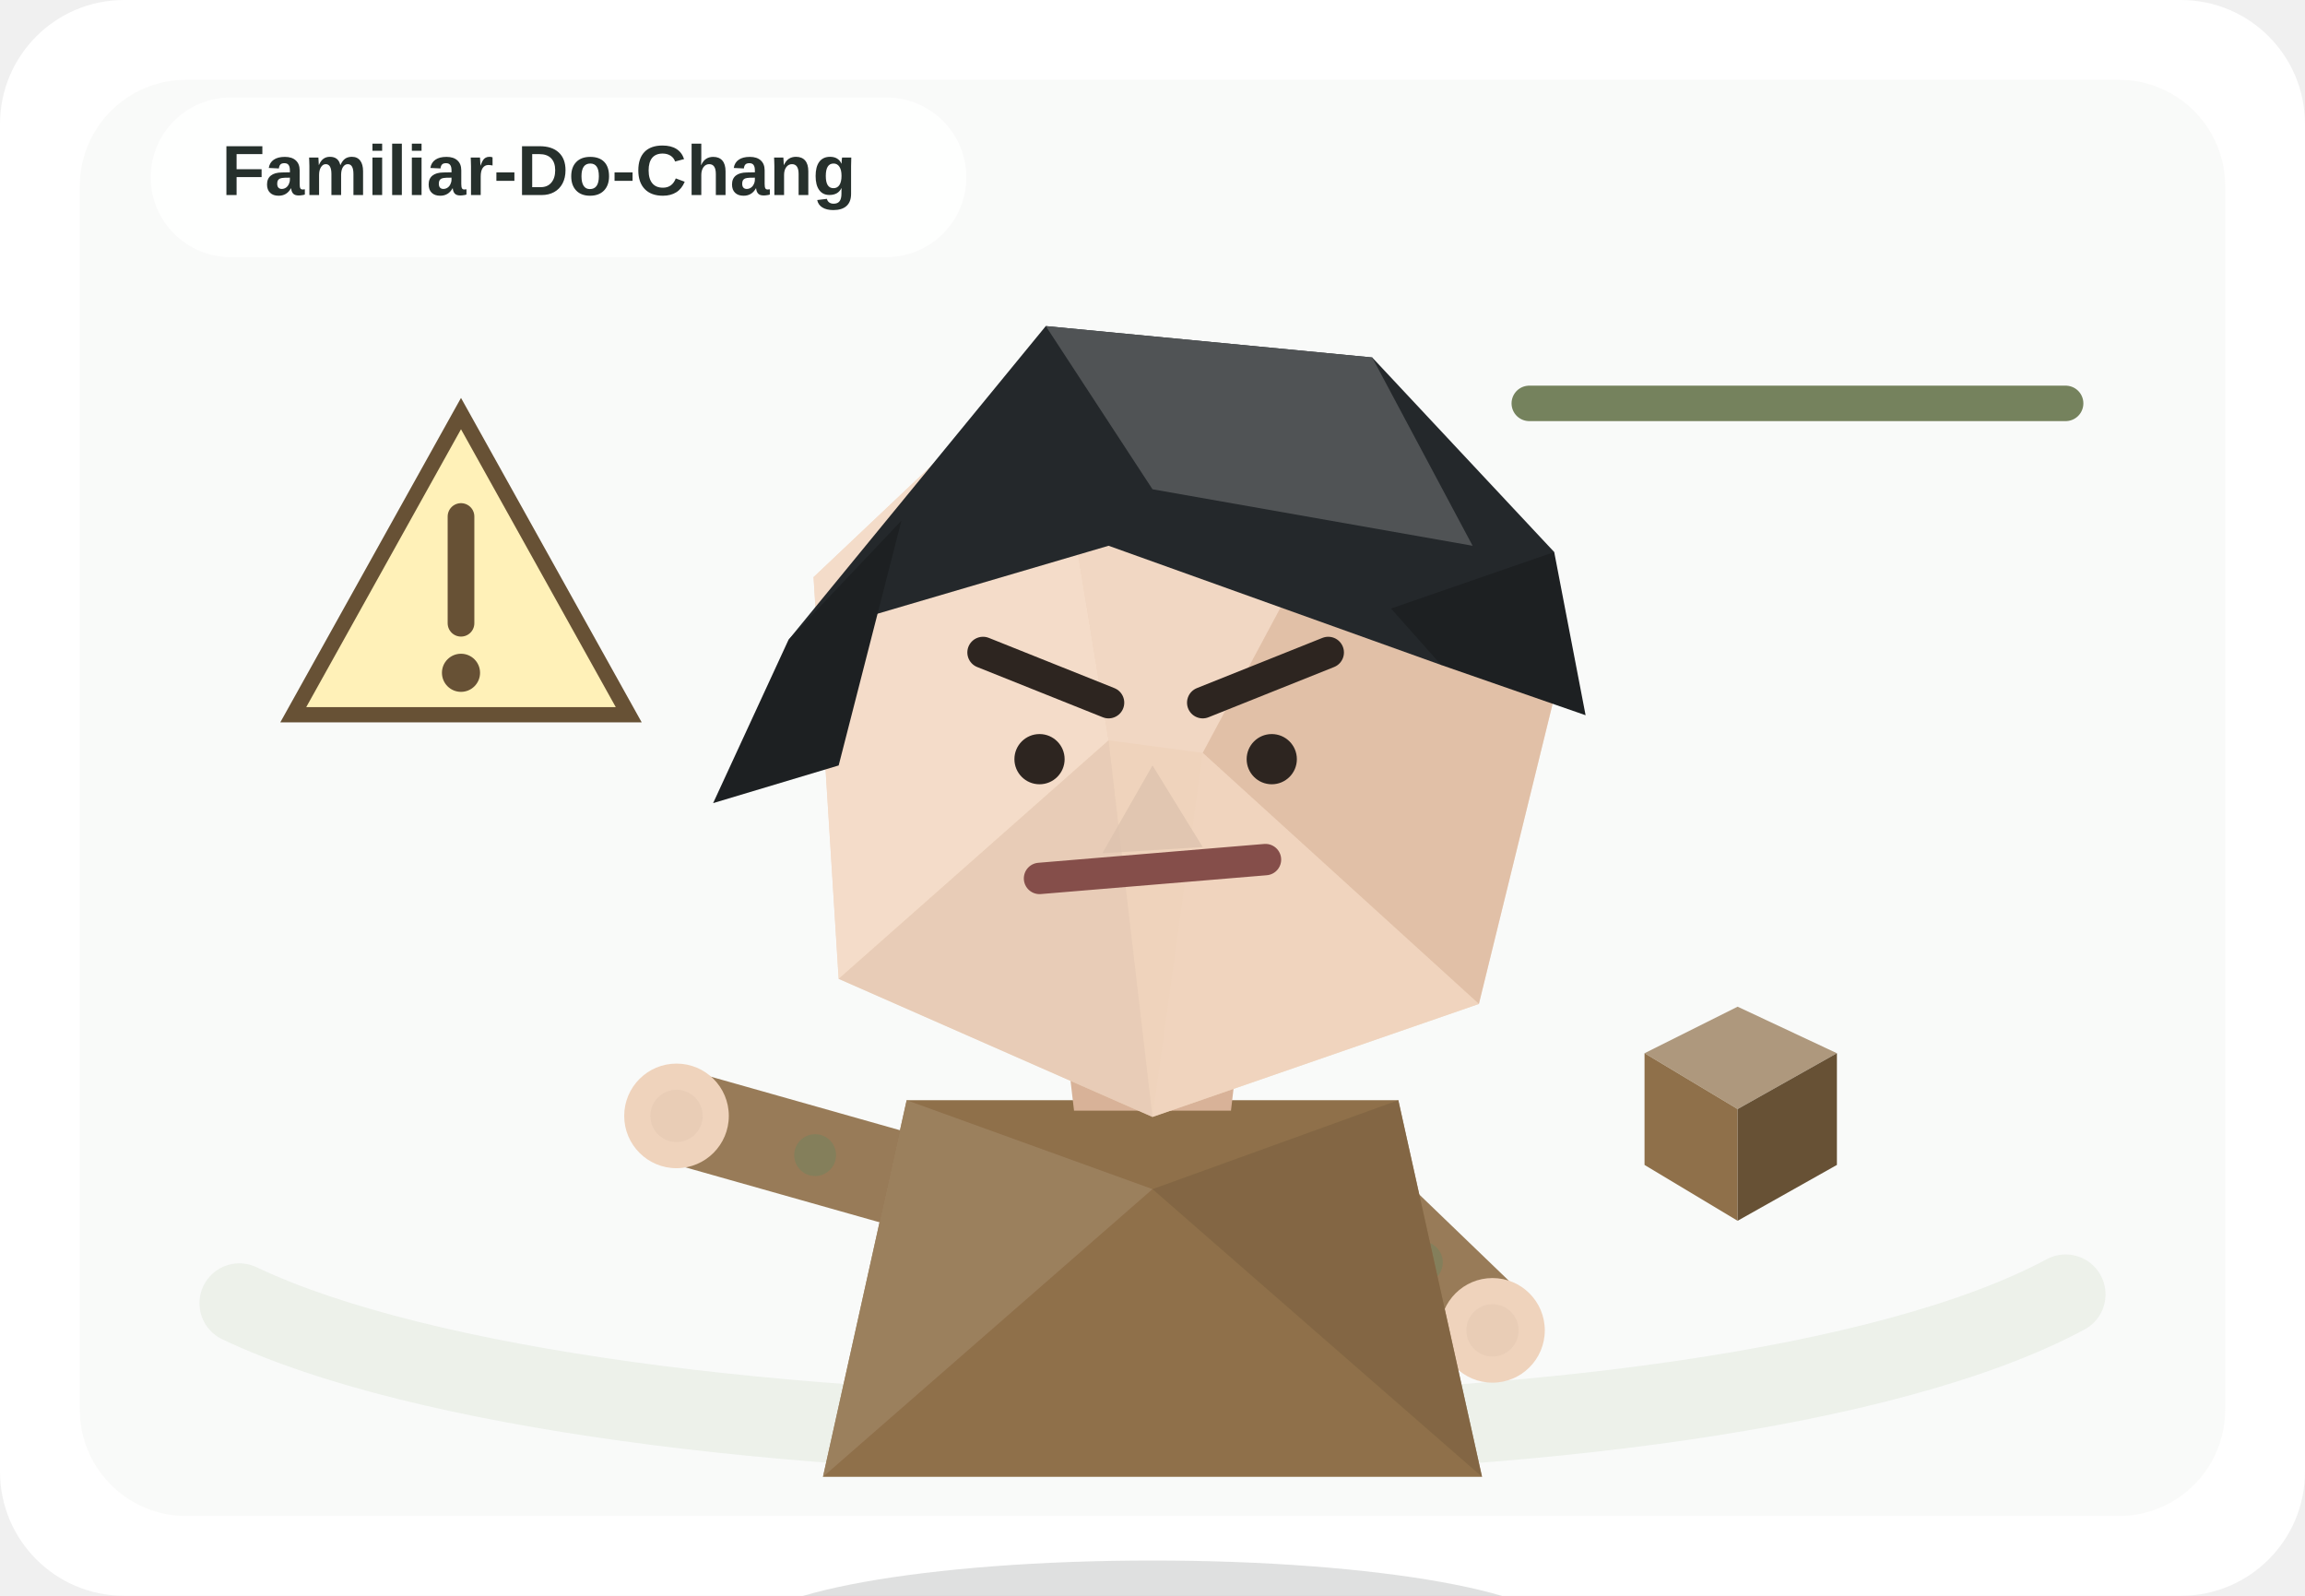
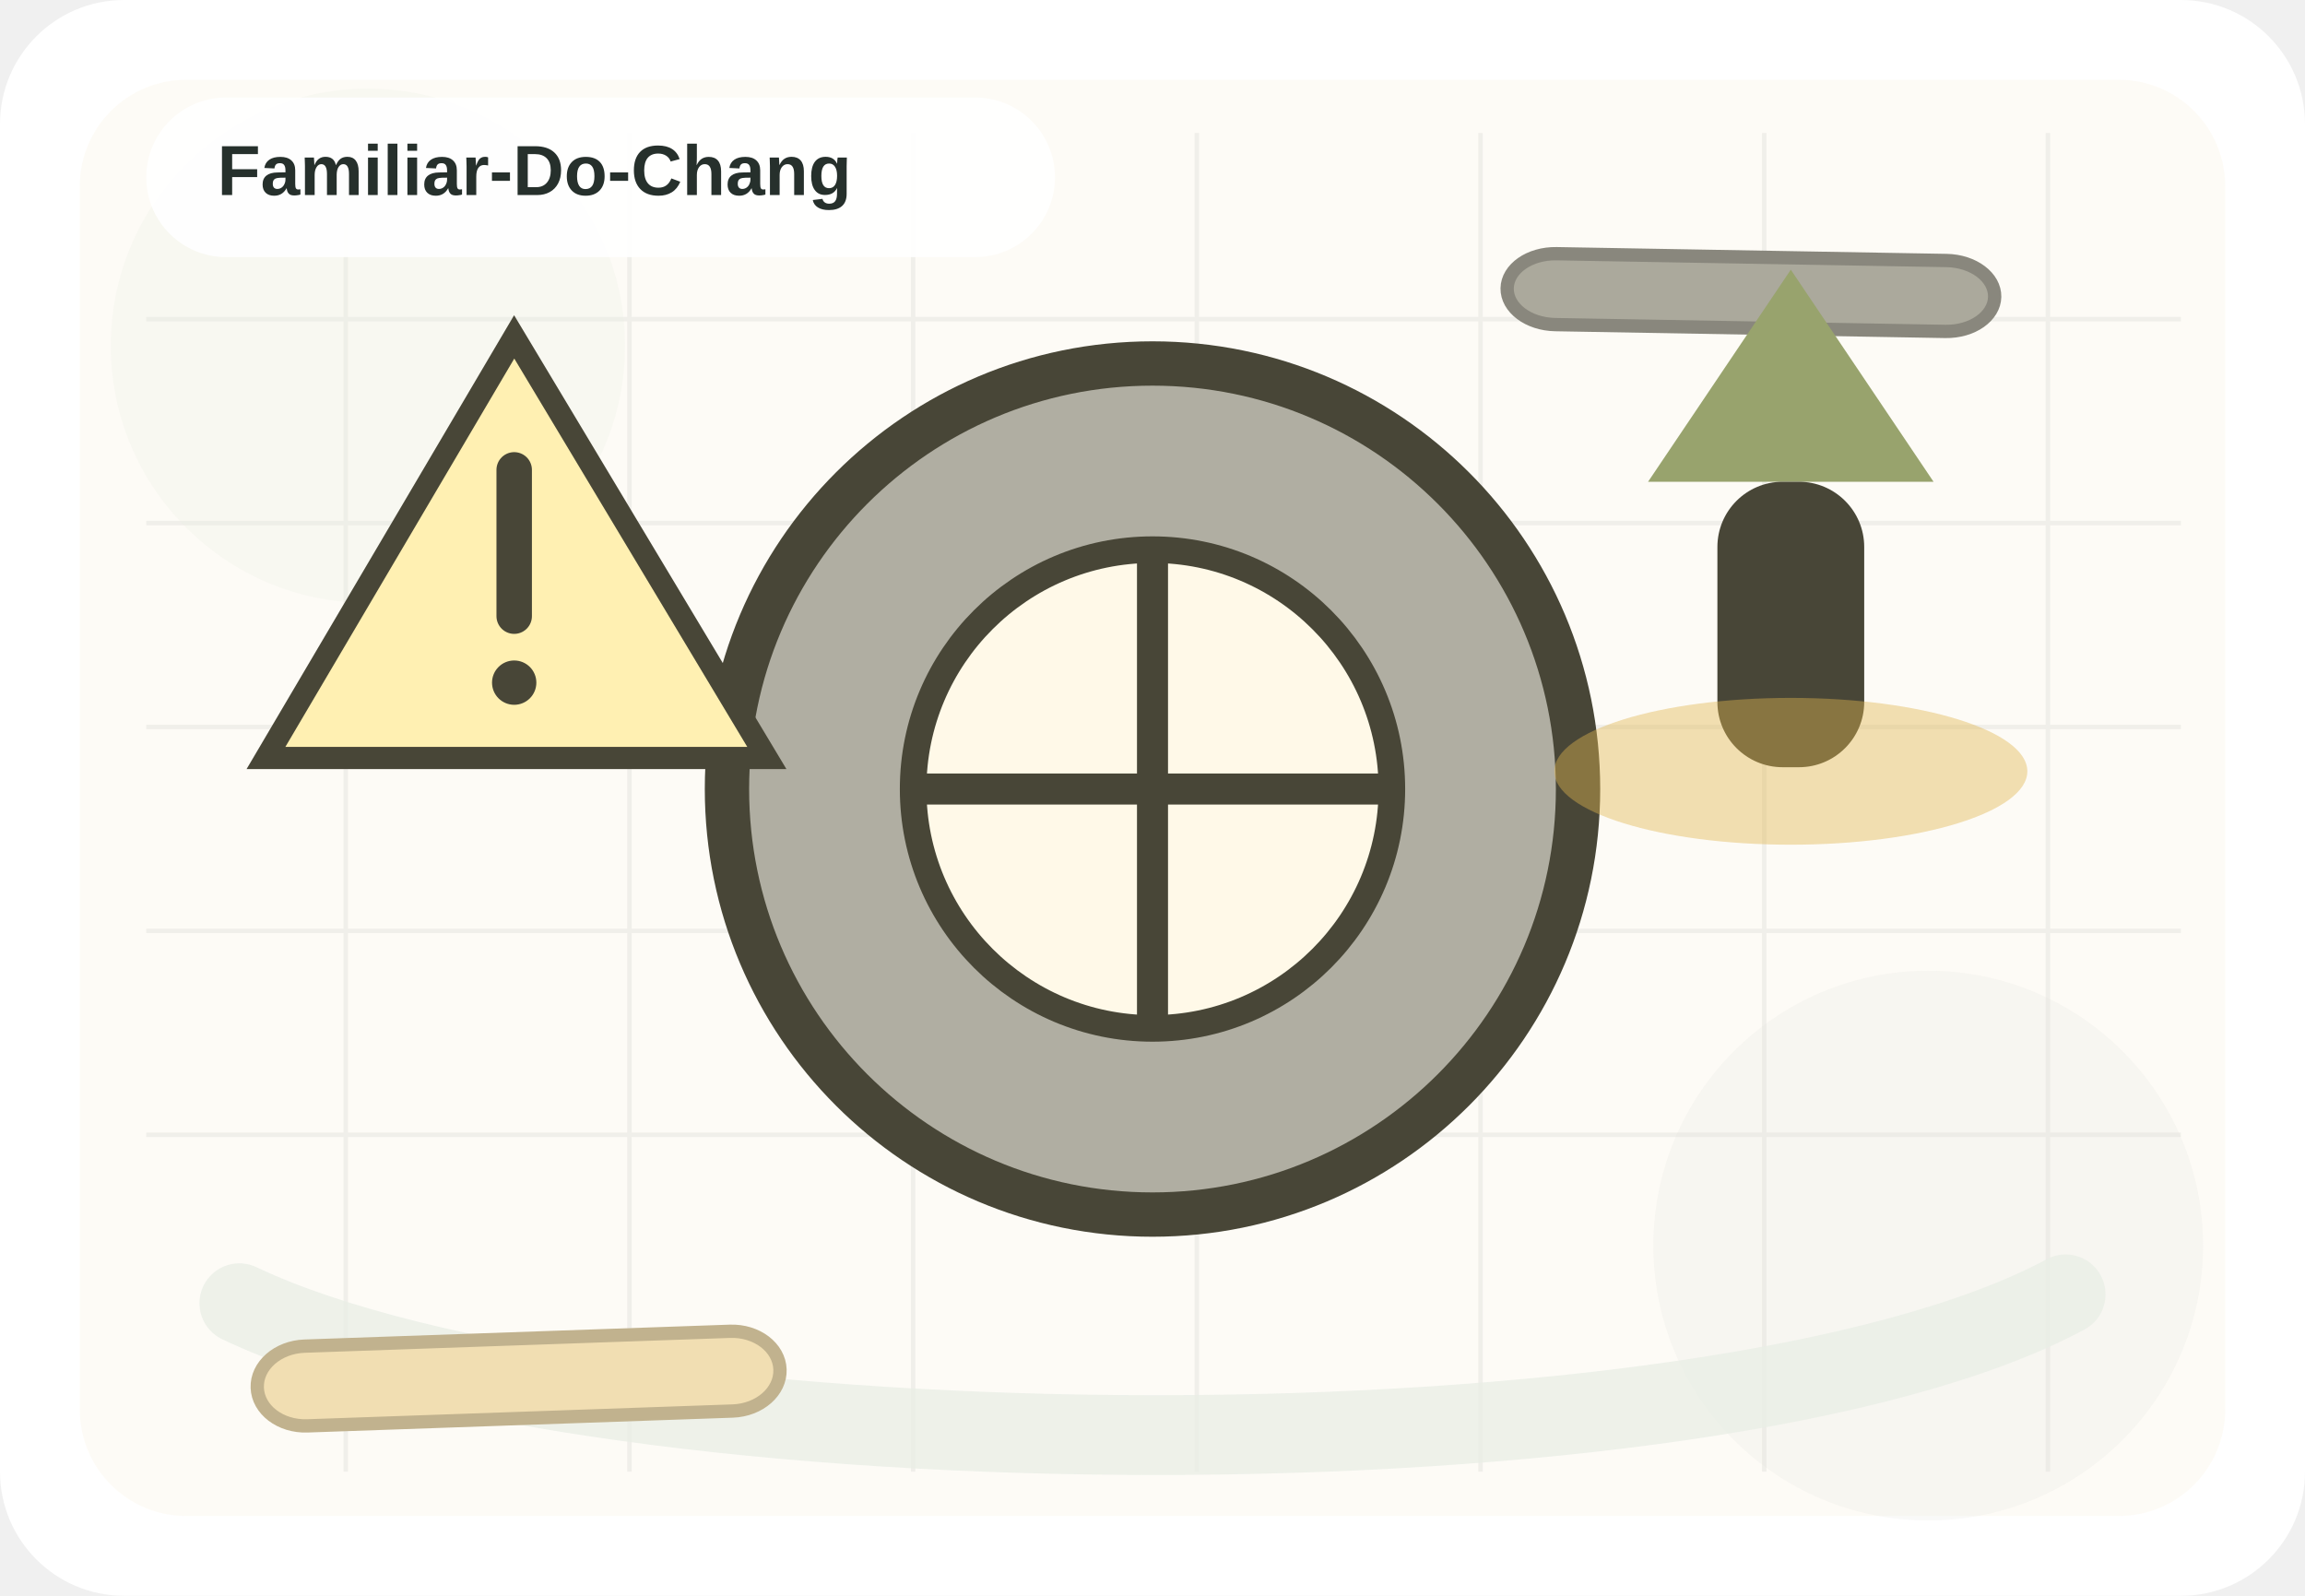
<svg xmlns="http://www.w3.org/2000/svg" width="1040" height="720" viewBox="0 0 520 360" role="img" aria-labelledby="title desc">
  <rect width="520" height="360" rx="28" fill="#ffffff" />
-   <rect x="18" y="18" width="484" height="324" rx="24" fill="#e3e6df" opacity=".2" />
+   <rect x="18" y="18" width="484" height="324" rx="24" fill="#faf3e3" opacity=".32" />
+   <path d="M33 72 H492 M33 118 H492 M33 164 H492 M33 210 H492 M33 256 H492 M78 30 V332 M142 30 V332 M206 30 V332 M270 30 V332 M334 30 V332 M398 30 V332 M462 30 V332" stroke="#dcdbd6" stroke-width="1" opacity=".4" />
+   <circle cx="83" cy="78" r="58" fill="#e8ebdf" opacity=".22" />
+   <circle cx="435" cy="281" r="62" fill="#dcdbd6" opacity=".18" />
  <path d="M54 294 C136 333 386 335 466 292" fill="none" stroke="#e9eee6" stroke-width="18" stroke-linecap="round" opacity=".78" />
-   <g transform="translate(104 132) scale(0.86)">
-     <polygon points="0,-45 44,34 -44,34" fill="#fff1b8" stroke="#675135" stroke-width="4" />
-     <path d="M0 -18 V10" stroke="#675135" stroke-width="7" stroke-linecap="round" />
-     <circle cx="0" cy="23" r="5" fill="#675135" />
+   <rect x="58" y="302" width="118" height="18" rx="11" fill="#f1deb2" stroke="#c1b28e" stroke-width="3" transform="rotate(-2 117 311)" />
+   <rect x="340" y="58" width="110" height="16" rx="11" fill="#aba99c" stroke="#89877d" stroke-width="3" transform="rotate(1 395 66)" />
+   <circle cx="260" cy="178" r="96" fill="#b0aea2" stroke="#484637" stroke-width="10" />
+   <circle cx="260" cy="178" r="54" fill="#fff9e8" stroke="#484637" stroke-width="6" />
+   <path d="M260 124 V232 M206 178 H314" stroke="#484637" stroke-width="7" />
+   <path d="M116 76 L173 171 L60 171 Z" fill="#fff0b2" stroke="#484637" stroke-width="5" />
+   <path d="M116 106 V139" stroke="#484637" stroke-width="8" stroke-linecap="round" />
+   <circle cx="116" cy="154" r="5" fill="#484637" />
+   <g transform="translate(404 105) scale(0.92)">
+     <path d="M0 -48 L35 4 H-35 Z" fill="#98a36d" />
+     <rect x="-18" y="4" width="36" height="70" rx="16" fill="#484637" />
+     <ellipse cx="0" cy="75" rx="58" ry="18" fill="#e0b44f" opacity=".42" />
  </g>
-   <g transform="translate(392 246) scale(0.7)">
-     <polygon points="-30,-12 0,-27 32,-12 0,6" fill="#ae987d" />
-     <polygon points="-30,-12 0,6 0,42 -30,24" fill="#8f704a" />
-     <polygon points="32,-12 0,6 0,42 32,24" fill="#675135" />
-   </g>
-   <path d="M345 91 L466 91" stroke="#75825d" stroke-width="8" stroke-linecap="round" />
-   <g transform="translate(260 260) scale(1.18)">
-     <ellipse cx="0" cy="92" rx="78" ry="14" fill="#17201d" opacity=".14" />
-     <path d="M-38 8 L-64.5 0.5 L-91 -7" fill="none" stroke="#987b58" stroke-width="18" stroke-linecap="round" stroke-linejoin="round" />
-     <circle cx="-64.5" cy="0.5" r="4" fill="#75825d" opacity=".58" />
-     <circle cx="-91" cy="-7" r="10" fill="#efd3bc" />
-     <circle cx="-91" cy="-7" r="5" fill="#dcc2ad" opacity=".35" />
-     <path d="M38 8 L51.5 21 L65 34" fill="none" stroke="#987b58" stroke-width="18" stroke-linecap="round" stroke-linejoin="round" />
-     <circle cx="51.5" cy="21" r="4" fill="#75825d" opacity=".58" />
-     <circle cx="65" cy="34" r="10" fill="#efd3bc" />
-     <circle cx="65" cy="34" r="5" fill="#dcc2ad" opacity=".35" />
-     <polygon points="-47,-10 47,-10 63,62 -63,62" fill="#8f704a" />
-     <polygon points="-47,-10 0,7 -63,62" fill="#9f8463" opacity=".78" />
-     <polygon points="47,-10 0,7 63,62" fill="#7e6341" opacity=".72" />
-     <polygon points="-17,-25 17,-25 15,-8 -15,-8" fill="#d8b298" />
-     <g transform="translate(0 -74) scale(1.2)">
-       <polygon points="-54,-30 -17,-65 38,-58 66,-19 52,38 0,56 -50,34" fill="#efd3bc" />
-       <polygon points="-54,-30 -17,-65 -7,-4 -50,34" fill="#f6dfcd" opacity=".76" />
-       <polygon points="-17,-65 38,-58 8,-2 -7,-4" fill="#f1d7c3" />
-       <polygon points="38,-58 66,-19 52,38 8,-2" fill="#d8b298" opacity=".58" />
-       <polygon points="-50,34 -7,-4 0,56" fill="#e3c8b3" opacity=".62" />
-       <polygon points="8,-2 52,38 0,56" fill="#f0d5bf" opacity=".62" />
-       <polygon points="-58,-20 -17,-70 35,-65 64,-34 46,-16 -7,-35" fill="#24282b" />
-       <polygon points="-17,-70 35,-65 51,-35 0,-44" fill="#505355" />
-       <polygon points="46,-16 69,-8 64,-34 38,-25" fill="#1d2022" />
-       <polygon points="-58,-20 -70,6 -50,0 -40,-39" fill="#1d2022" />
-       <path d="M-27 -18 L-7 -10 M8 -10 L28 -18" stroke="#2d2520" stroke-width="5" stroke-linecap="round" />
-       <circle cx="-18" cy="-1" r="4" fill="#2d2520" />
-       <circle cx="19" cy="-1" r="4" fill="#2d2520" />
-       <polygon points="0,0 -8,14 8,13" fill="#dcc2ad" opacity=".75" />
-       <path d="M-18 18 L18 15" stroke="#854e4a" stroke-width="5" stroke-linecap="round" />
-     </g>
-   </g>
-   <g transform="translate(34 42)">
-     <rect x="0" y="-20" width="184" height="36" rx="18" fill="#ffffff" opacity=".9" />
-     <text x="16" y="2" font-family="Arial, Helvetica, sans-serif" font-size="16" font-weight="800" fill="#26302c">Familiar-Do-Chang</text>
+   <g transform="translate(33 42)">
+     <rect x="0" y="-20" width="205" height="36" rx="18" fill="#ffffff" opacity=".92" />
+     <text x="16" y="2" font-family="Arial, Helvetica, sans-serif" font-size="16" font-weight="900" fill="#26302c">Familiar-Do-Chang</text>
  </g>
</svg>
